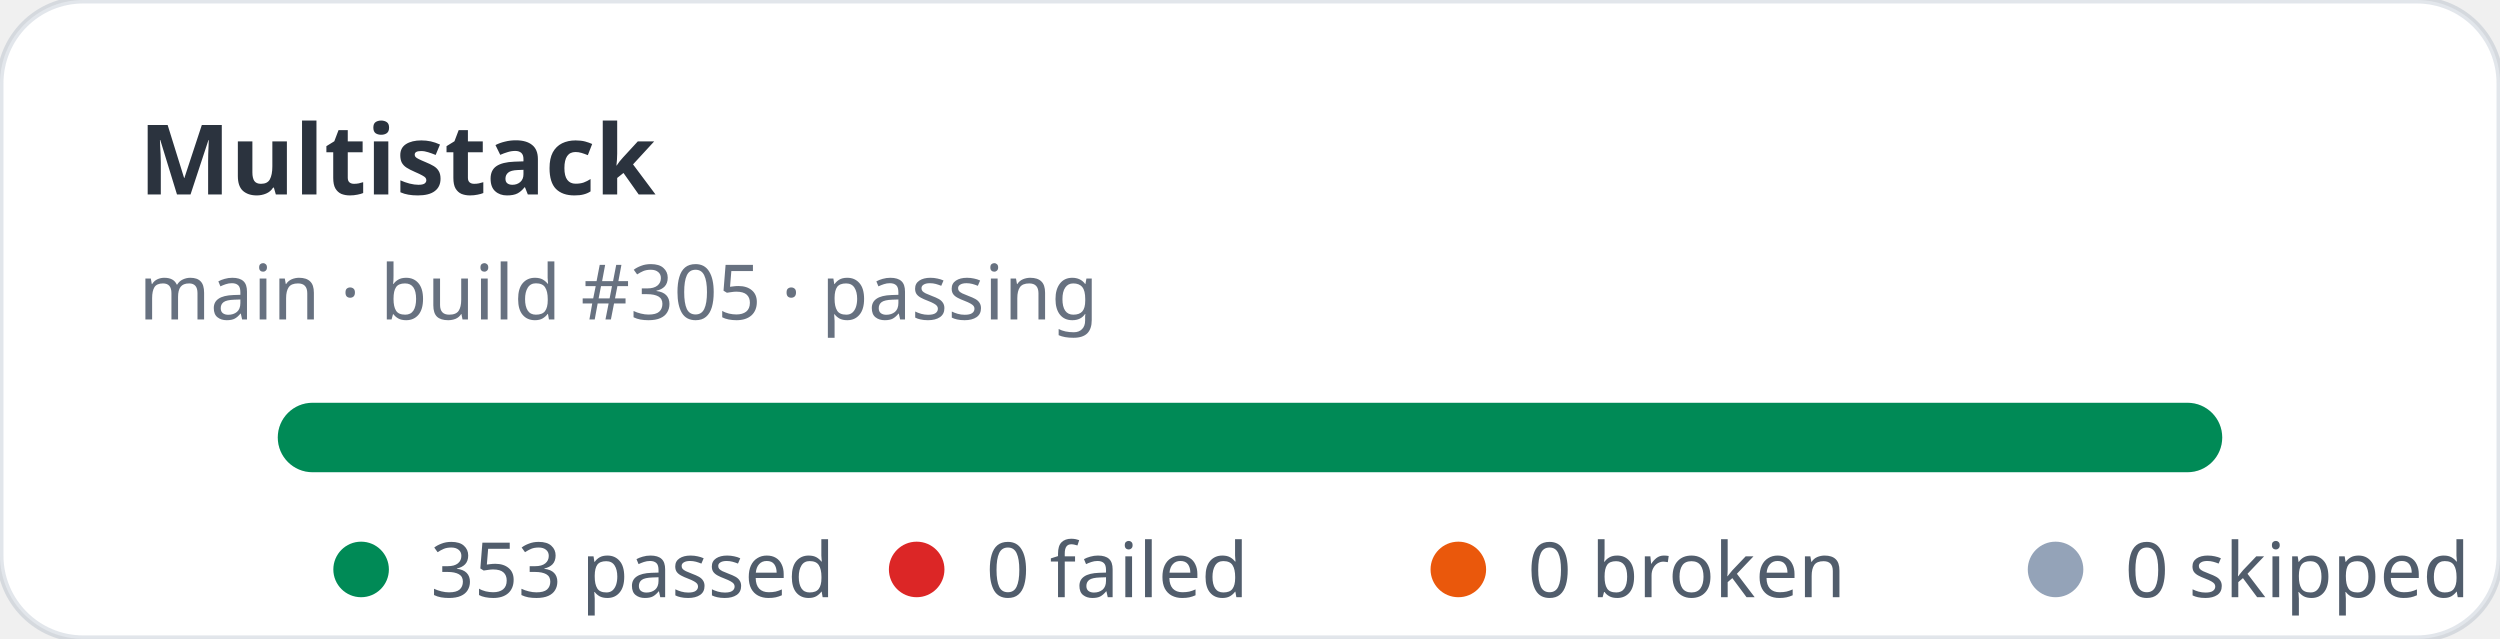
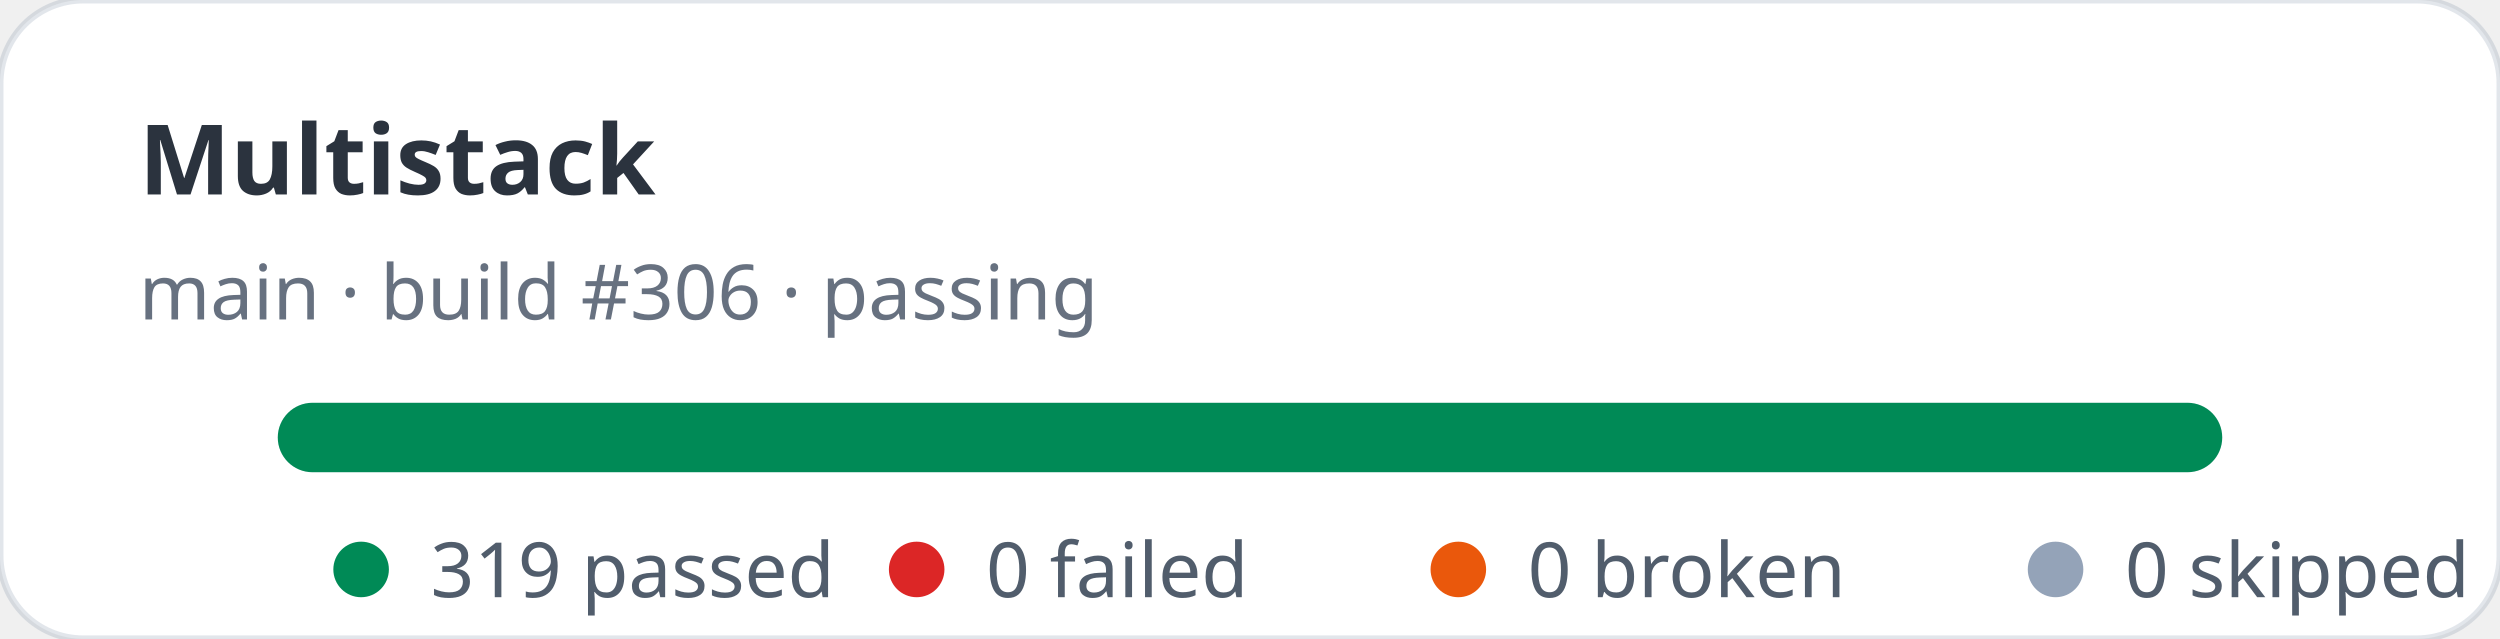
- <svg xmlns="http://www.w3.org/2000/svg" width="360" height="92" viewBox="0 0 360 92" role="img" aria-label="Multistack stats: 353 passed, 0 failed">
+ <svg xmlns="http://www.w3.org/2000/svg" width="360" height="92" viewBox="0 0 360 92" role="img" aria-label="Multistack stats: 319 passed, 0 failed">
  <rect width="360" height="92" rx="12" fill="#ffffff" stroke="rgba(11,48,86,0.12)" />
  <text x="20" y="28" fill="rgba(1,10,24,0.83)" font-family="ui-sans-serif,system-ui,sans-serif" font-size="14" font-weight="700">Multistack</text>
-   <text x="20" y="46" fill="rgba(2,19,44,0.6)" font-family="ui-sans-serif,system-ui,sans-serif" font-size="11">main · build #305 · passing</text>
+   <text x="20" y="46" fill="rgba(2,19,44,0.6)" font-family="ui-sans-serif,system-ui,sans-serif" font-size="11">main · build #306 · passing</text>
  <rect x="40" y="58" width="280" height="10" rx="5" fill="#e2e8f0" />
  <rect x="40" y="58" width="280" height="10" rx="5" fill="#008a56" />
  <g font-family="ui-sans-serif,system-ui,sans-serif" font-size="11" fill="rgba(1,18,40,0.68)">
    <circle cx="52" cy="82" r="4" fill="#008a56" />
-     <text x="62" y="86">353 passed</text>
+     <text x="62" y="86">319 passed</text>
    <circle cx="132" cy="82" r="4" fill="#dc2626" />
    <text x="142" y="86">0 failed</text>
    <circle cx="210" cy="82" r="4" fill="#ea580c" />
    <text x="220" y="86">0 broken</text>
    <circle cx="296" cy="82" r="4" fill="#94a3b8" />
    <text x="306" y="86">0 skipped</text>
  </g>
</svg>
